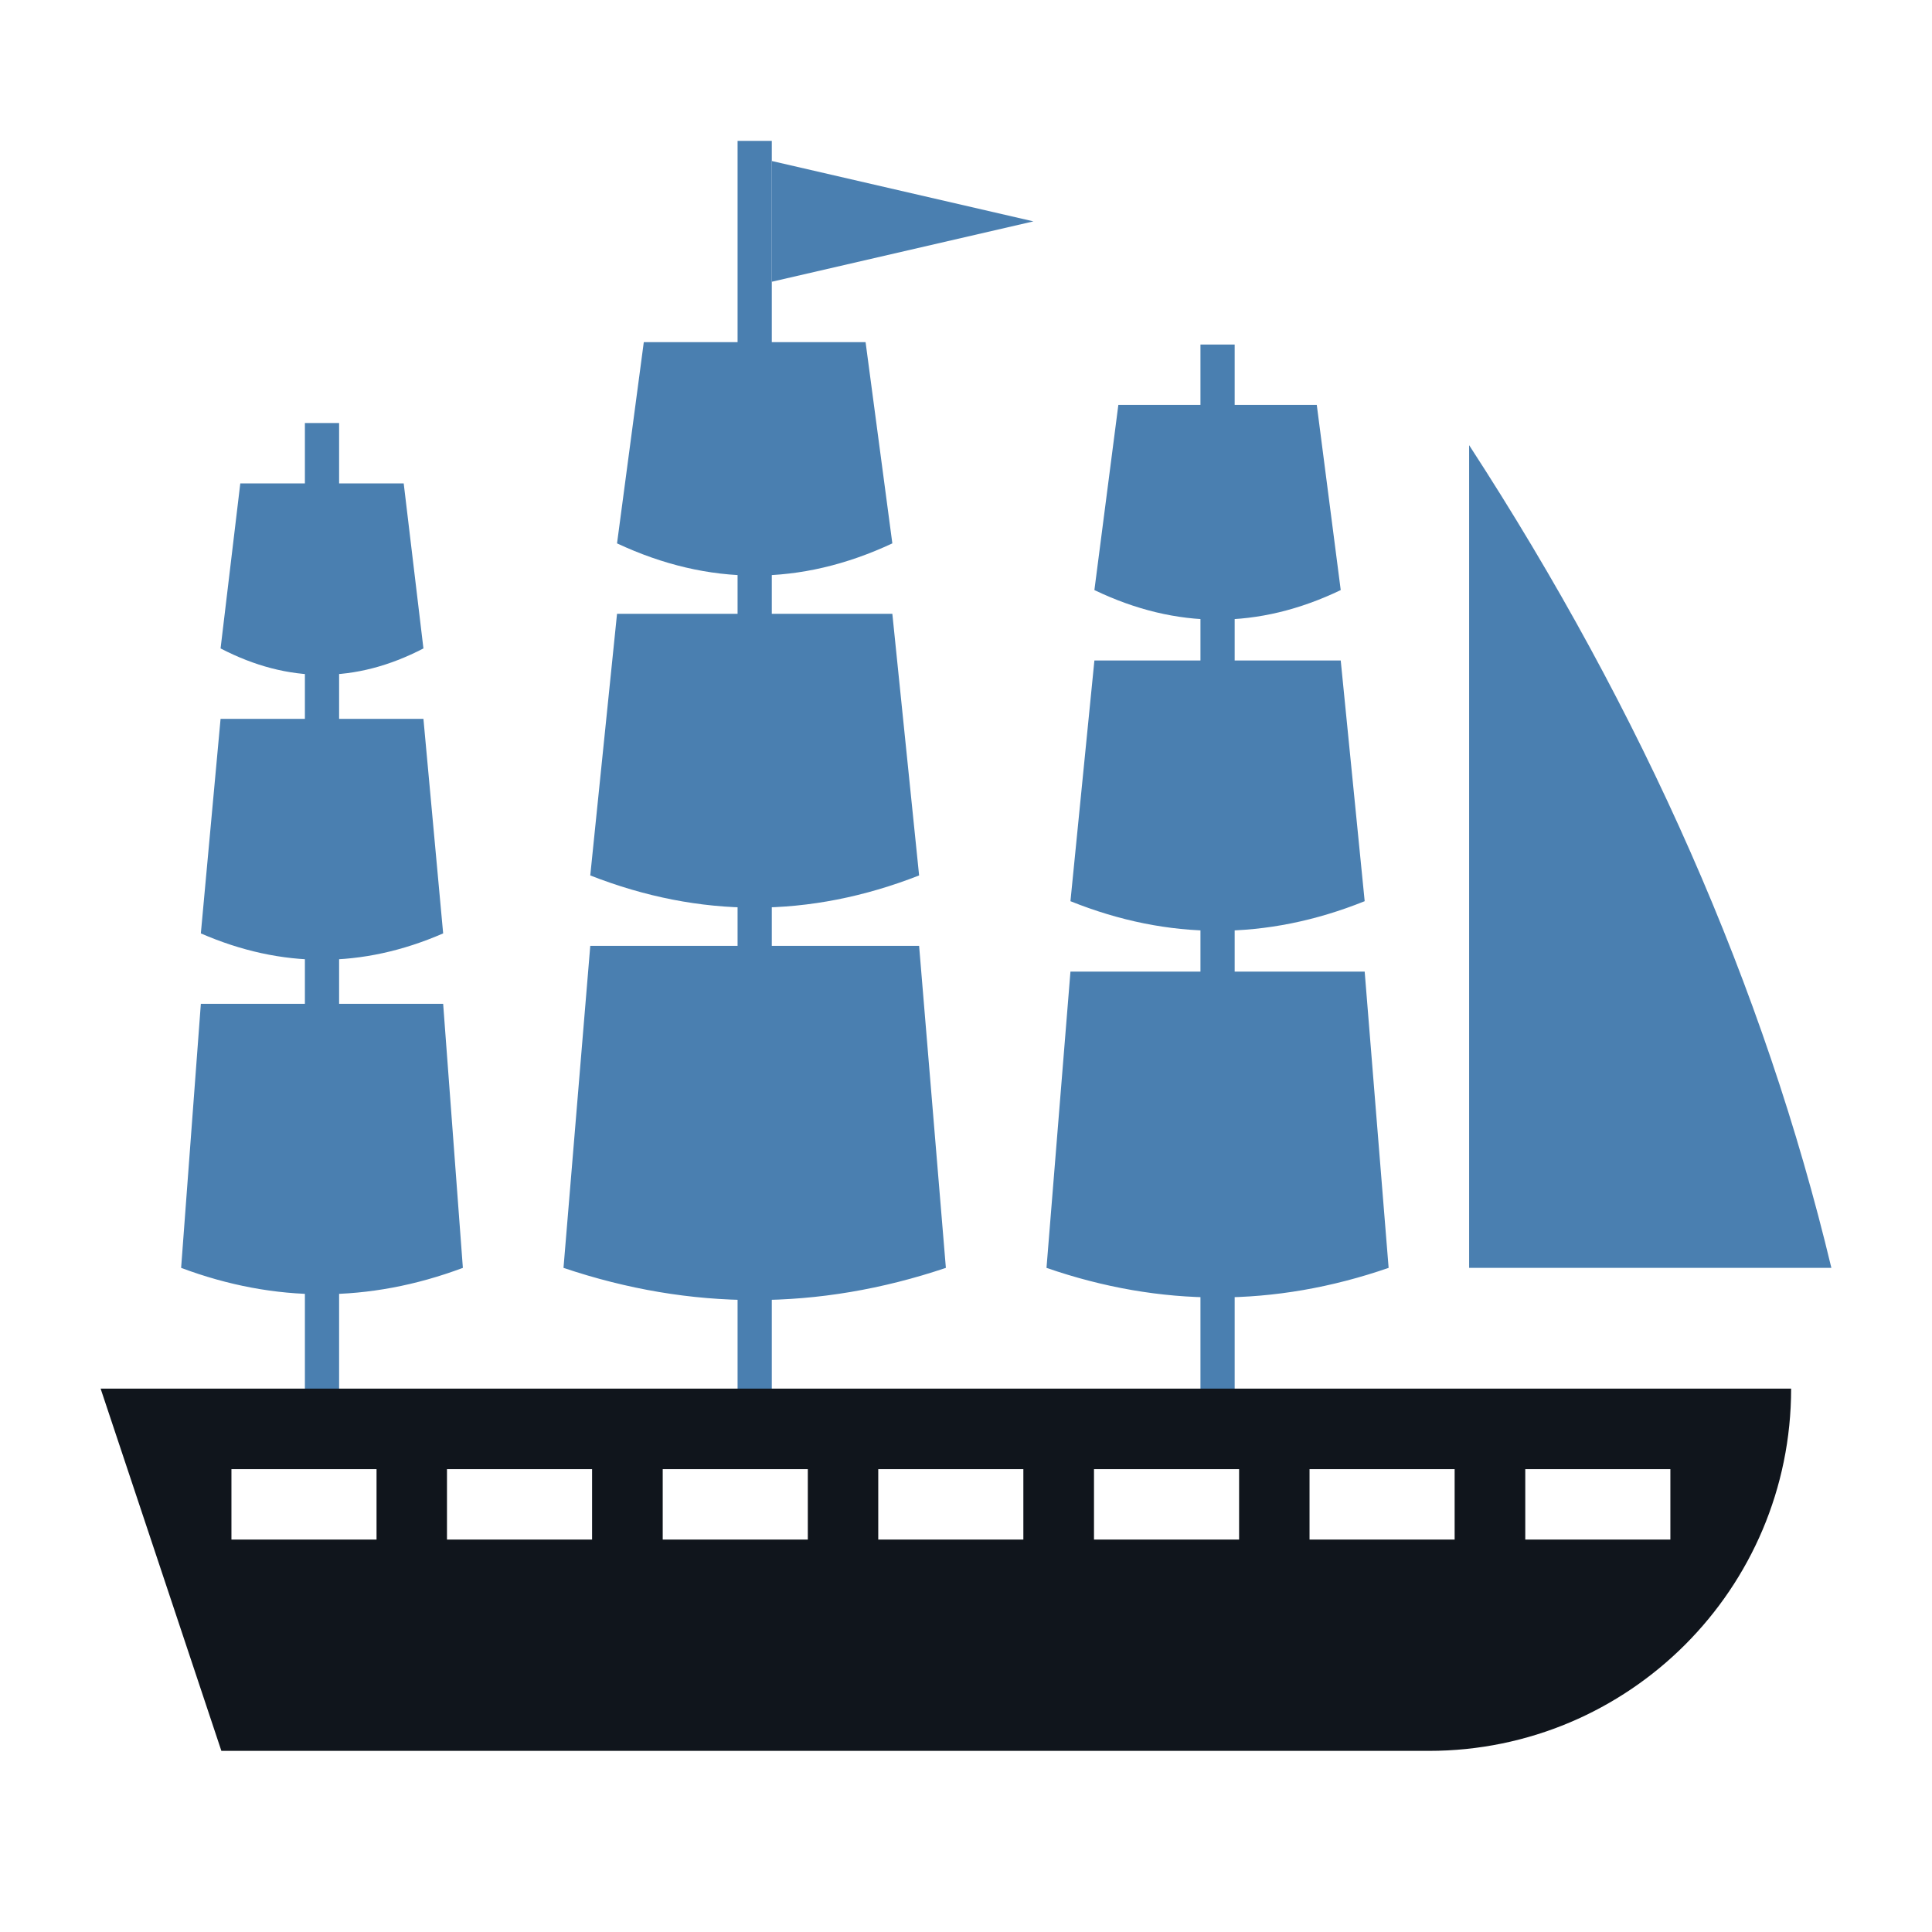
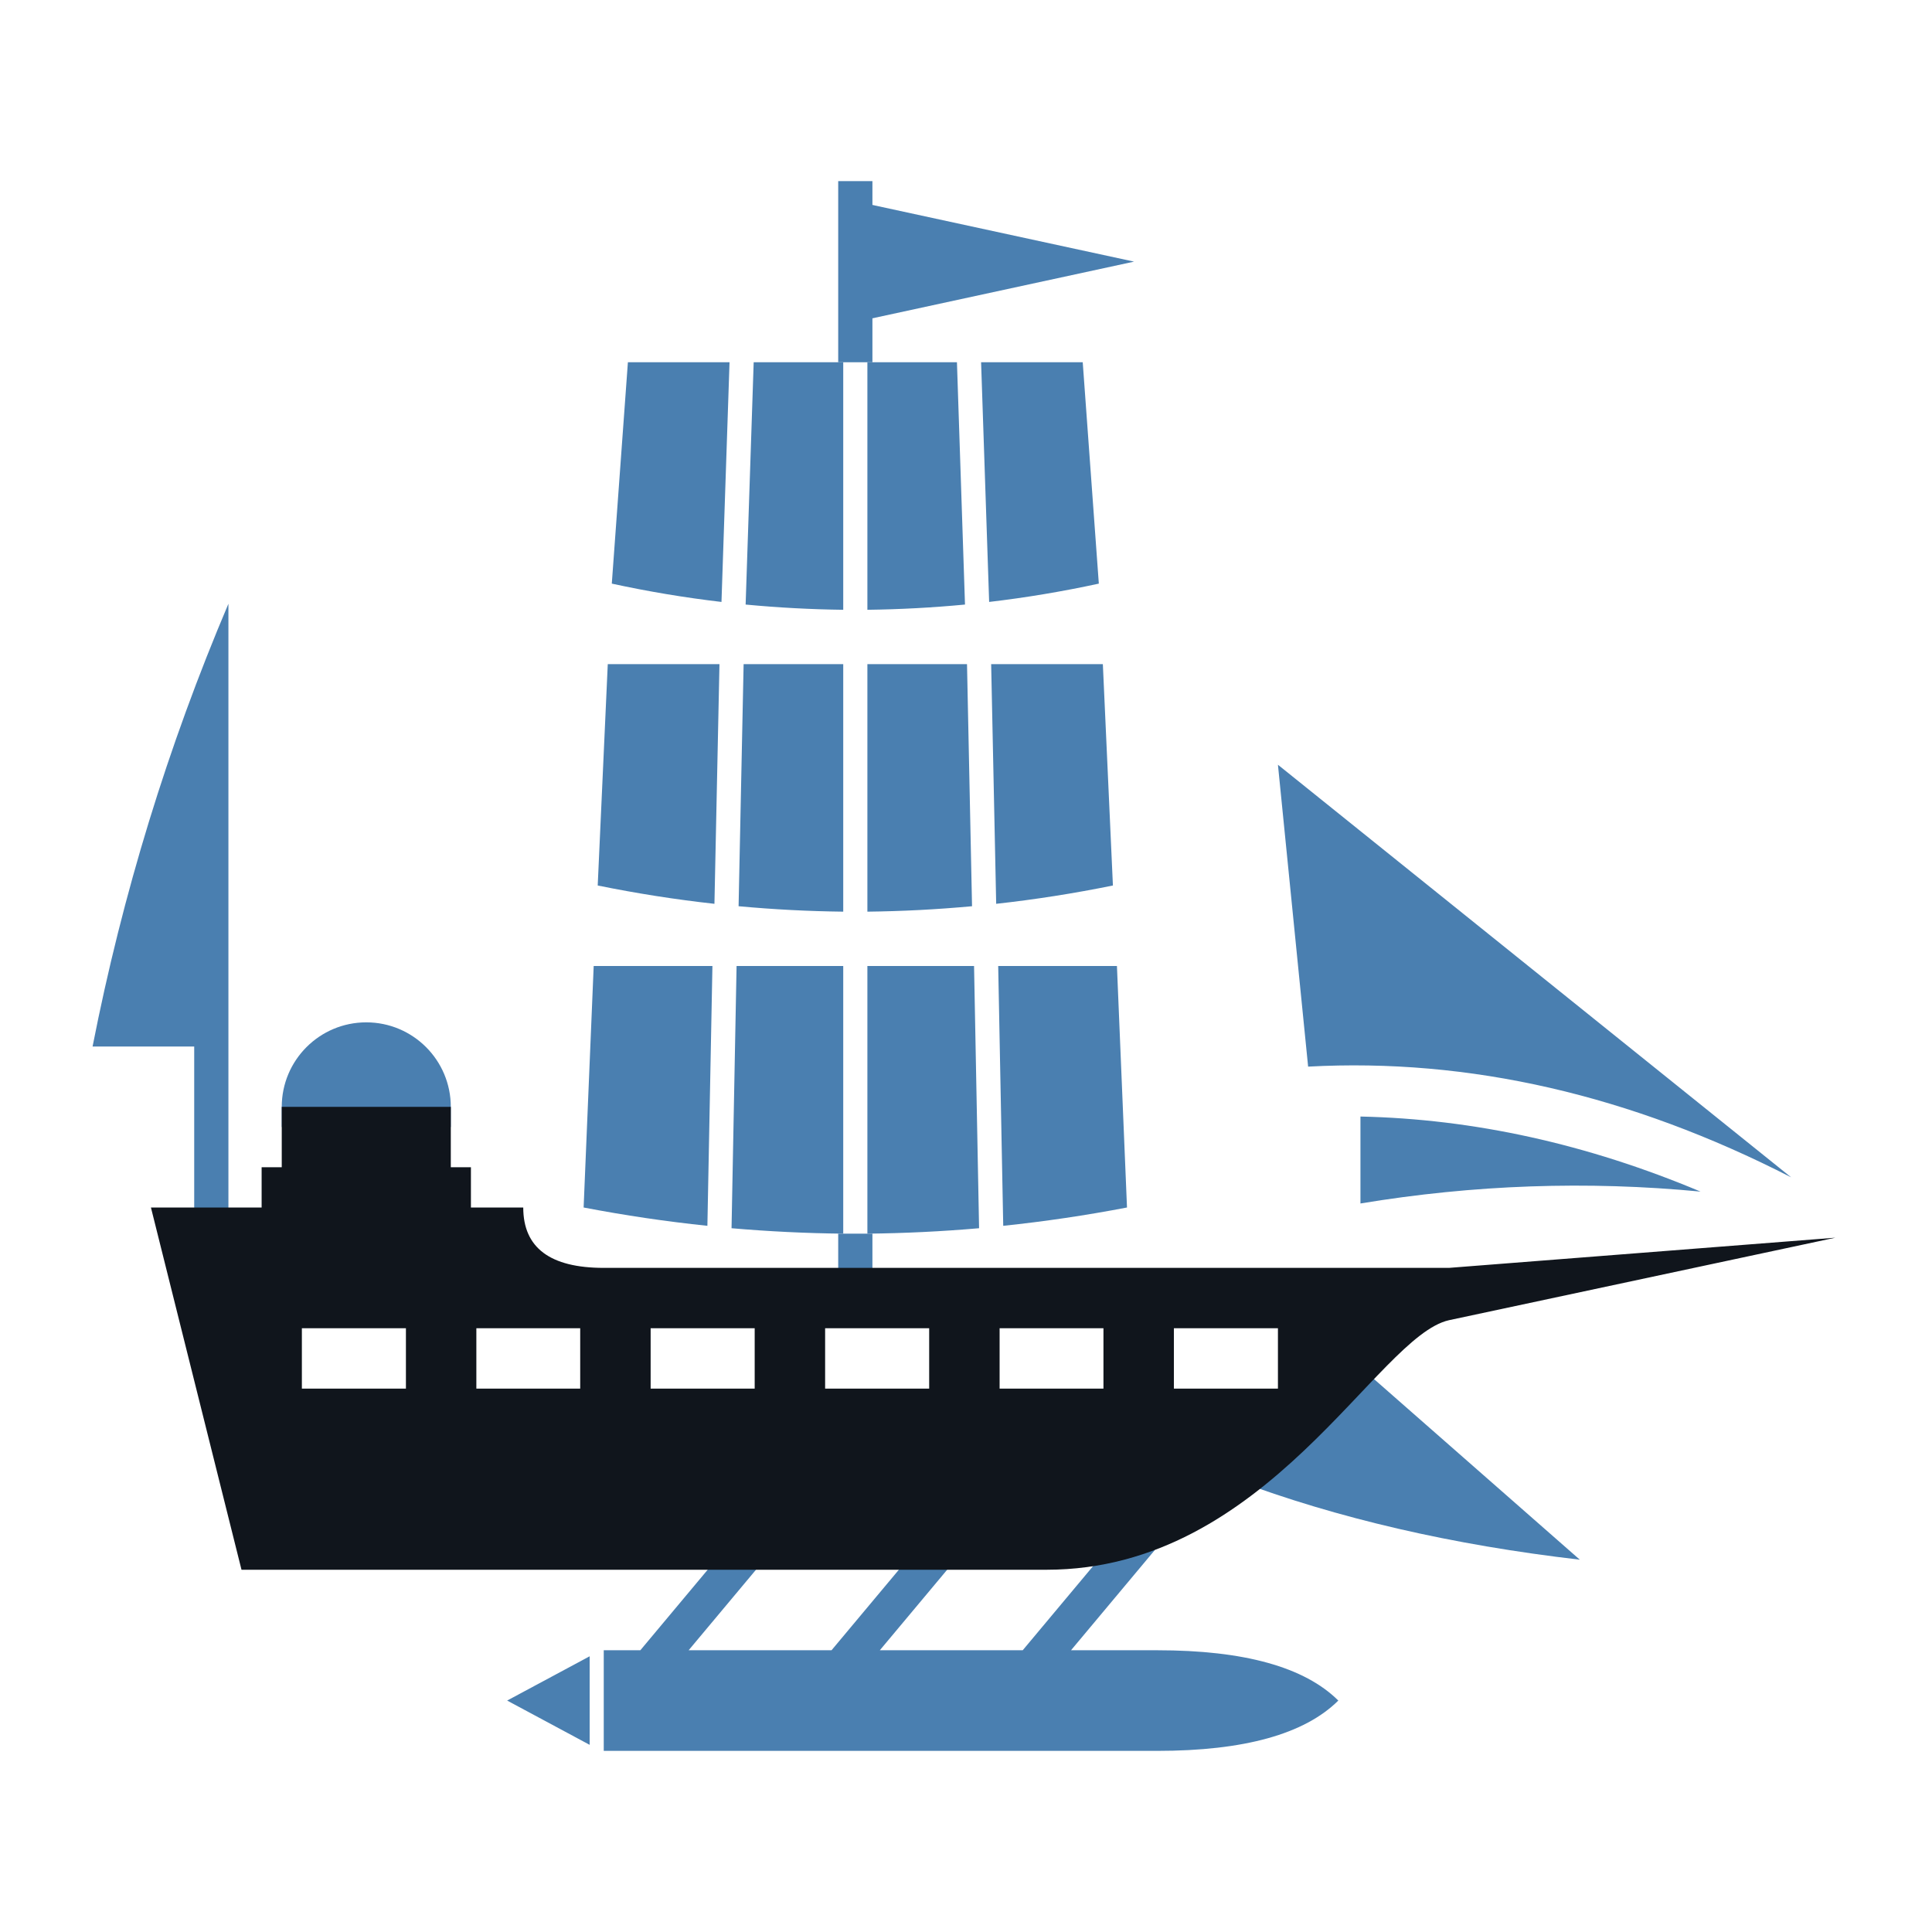
<svg xmlns="http://www.w3.org/2000/svg" viewBox="0 0 96 96" role="img">
-   <path fill="#4A7FB0" d="M15.15 21.02h1.7V70h-1.7ZM36.65 7h1.7V70h-1.7ZM59.65 17.12h1.7V70h-1.7Z" />
-   <path fill="#4A7FB0" d="M9.98 49.88H22.02L23 63Q16 65.62 9 63ZM10.96 35.72H21.04L22.02 46.38Q16 49 9.98 46.38ZM11.94 24.02H20.06L21.04 32.22Q16 34.84 10.96 32.22ZM29.33 47H45.67L47 63Q37.5 66.2 28 63ZM30.66 30.5H44.34L45.67 43.5Q37.5 46.7 29.33 43.5ZM31.99 17H43.01L44.34 27Q37.5 30.2 30.66 27ZM53.19 48.28H67.81L69 63Q60.5 65.94 52 63ZM54.38 32.82H66.62L67.81 44.78Q60.5 47.72 53.19 44.78ZM55.57 20.12H65.43L66.62 29.32Q60.5 32.26 54.38 29.32Z" />
-   <path fill="#4A7FB0" d="M73 22.12Q86 42.12 91 63H73ZM38.35 8L51.35 11L38.35 14Z" />
-   <path fill="#10151C" fill-rule="evenodd" d="M5 69H89A18 18 0 0 1 71 87H11ZM11.5 73h7.21v3.5h-7.21ZM22.21 73h7.21v3.5h-7.21ZM32.93 73h7.21v3.5h-7.21ZM43.64 73h7.21v3.5h-7.21ZM54.36 73h7.21v3.5h-7.21ZM65.07 73h7.21v3.5h-7.21ZM75.79 73h7.21v3.5h-7.21Z" />
+   <path fill="#4A7FB0" d="M41.65 64H43.35V61.3H41.65ZM41.65 18H43.35V9H41.65Z" />
+   <path fill="#4A7FB0" d="M29.5 48H35.4L35.15 60.91Q32.08 60.59 29 60ZM36.6 48H41.9V61.3Q39.12 61.27 36.35 61.03ZM43.1 48H48.4L48.65 61.03Q45.88 61.27 43.1 61.3ZM49.6 48H55.5L56 60Q52.92 60.59 49.85 60.91ZM30.2 33H35.75L35.5 44.91Q32.6 44.59 29.7 44ZM36.95 33H41.9V45.3Q39.3 45.27 36.7 45.03ZM43.1 33H48.05L48.3 45.03Q45.7 45.27 43.1 45.3ZM49.25 33H54.8L55.3 44Q52.4 44.59 49.5 44.91ZM31.2 18H36.25L35.85 29.91Q33.12 29.59 30.4 29ZM37.45 18H41.9V30.3Q39.48 30.27 37.05 30.04ZM43.1 18H47.55L47.95 30.04Q45.53 30.27 43.1 30.3ZM48.75 18H53.8L54.6 29Q51.88 29.59 49.15 29.91Z" />
+   <path fill="#4A7FB0" d="M63.5 38L89 58.5Q77 52.35 65 53ZM67.6 55.48Q76.05 55.66 84.5 59.21Q76.05 58.4 67.6 59.8ZM11.35 30V61H9.65V52H4.6Q6.83 40.64 11.35 30ZM42.5 10L56.35 13L42.5 16ZM14 56V55A4.2 4.2 0 0 1 22.4 55V56Z" />
+   <path fill="#4A7FB0" d="M36 77H38.4L33.8 82.5H31.4ZM45.5 77H47.9L43.3 82.5H40.9ZM55 77H57.4L52.8 82.5H50.4ZM30 82H57.5Q63.98 82 66.5 84.5Q63.98 87 57.5 87H30ZM29.3 82.3V86.7L25.2 84.5ZM67.47 67.82L78.5 77.5Q69 76.4 61.38 73.54Z" />
+   <path fill="#10151C" fill-rule="evenodd" d="M7.5 60H13V58H14V55H22.4V58H23.4V60H26Q26 63 30 63H72L91.2 61.5L72 65.6C68.4 66.4 63 78 52 78H12ZM15 66H20.17V69H15ZM23.67 66H28.83V69H23.67ZM32.33 66H37.5V69H32.33ZM41 66H46.17V69H41ZM49.67 66H54.83V69H49.67ZM58.33 66H63.5V69H58.33Z" />
</svg>
